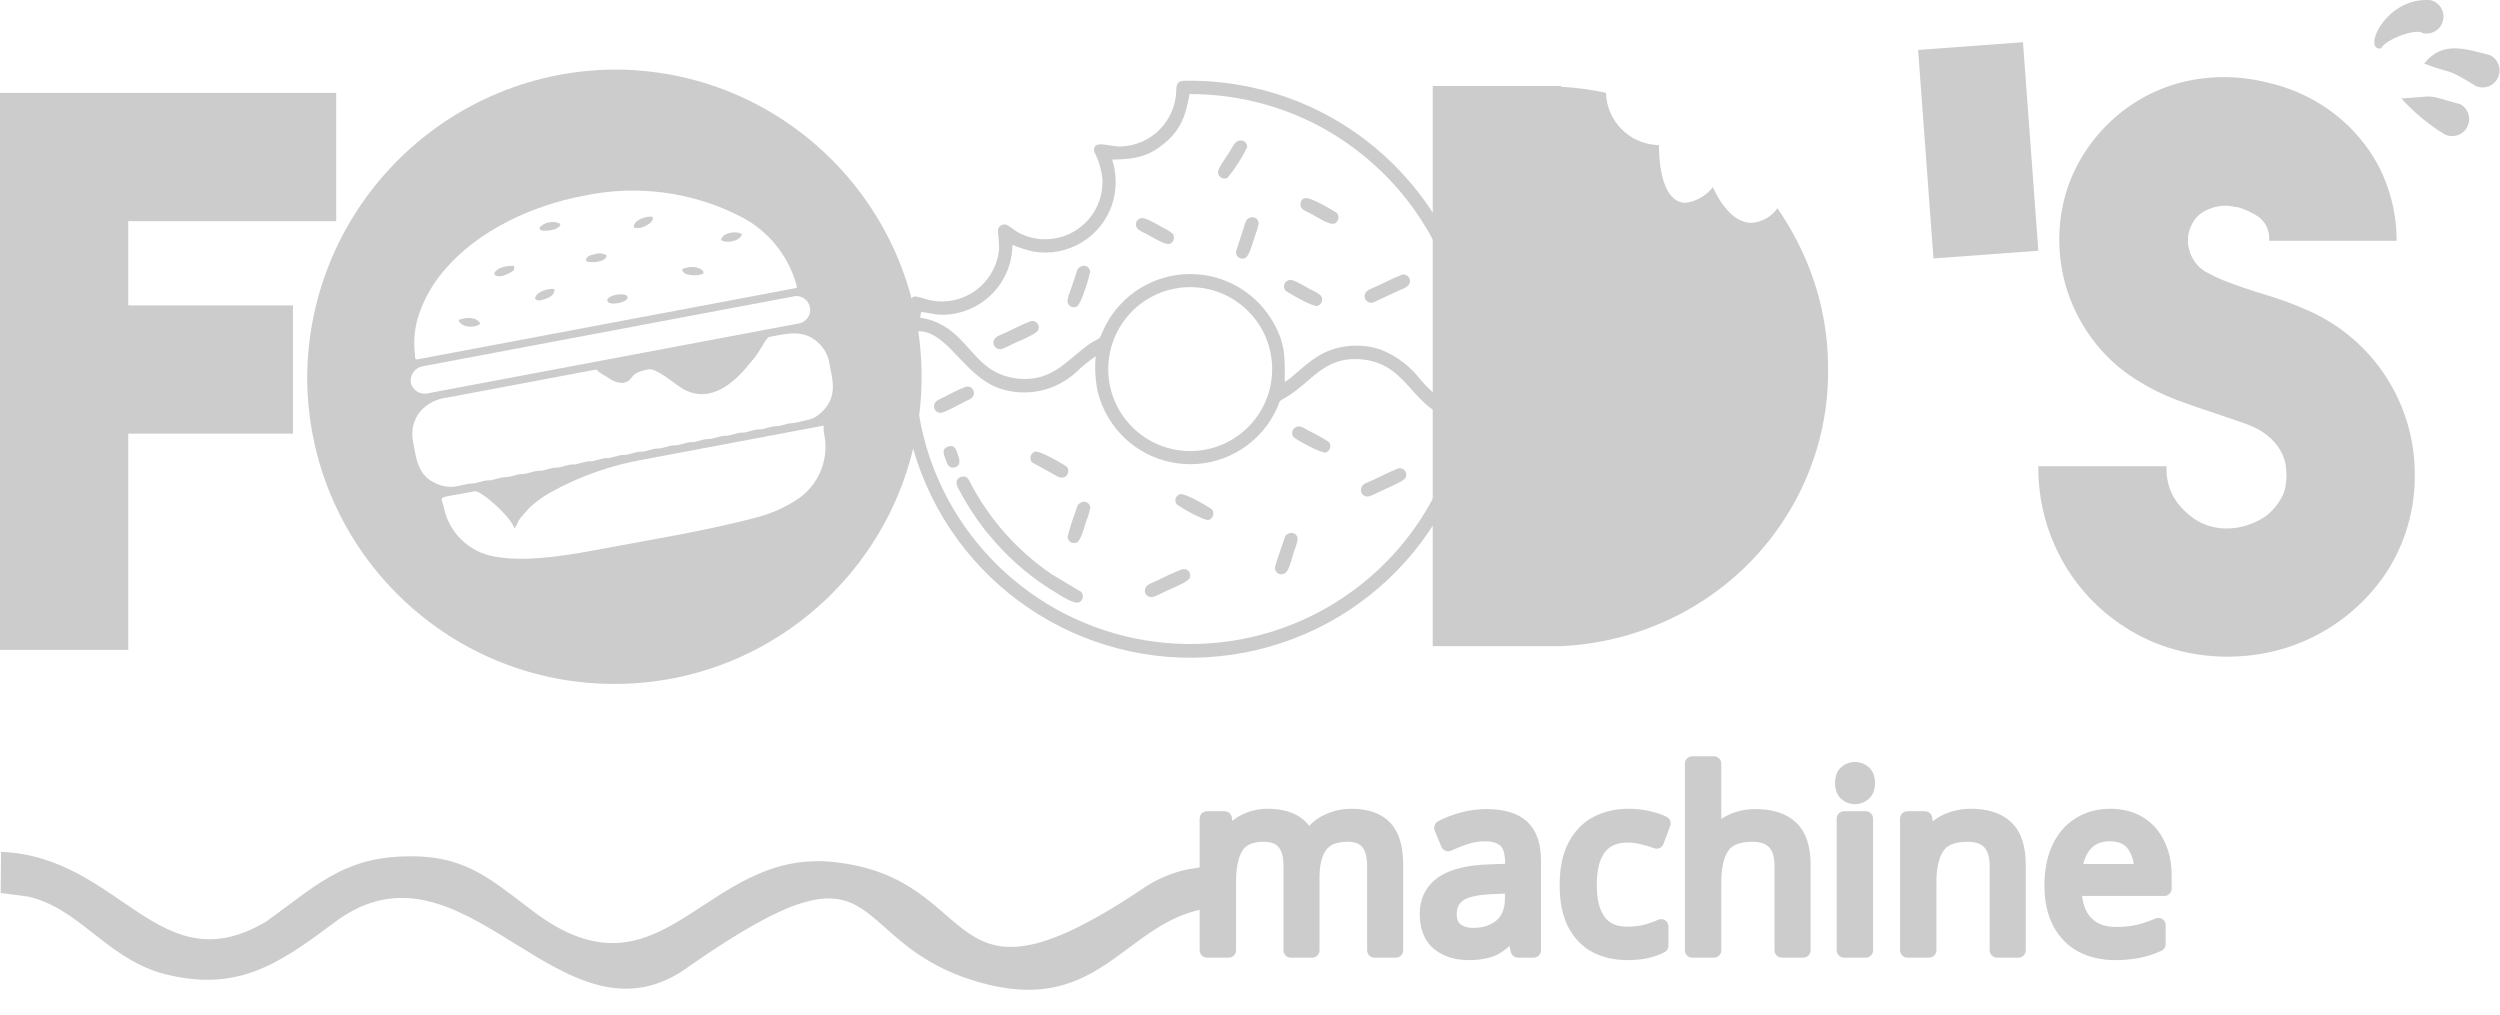
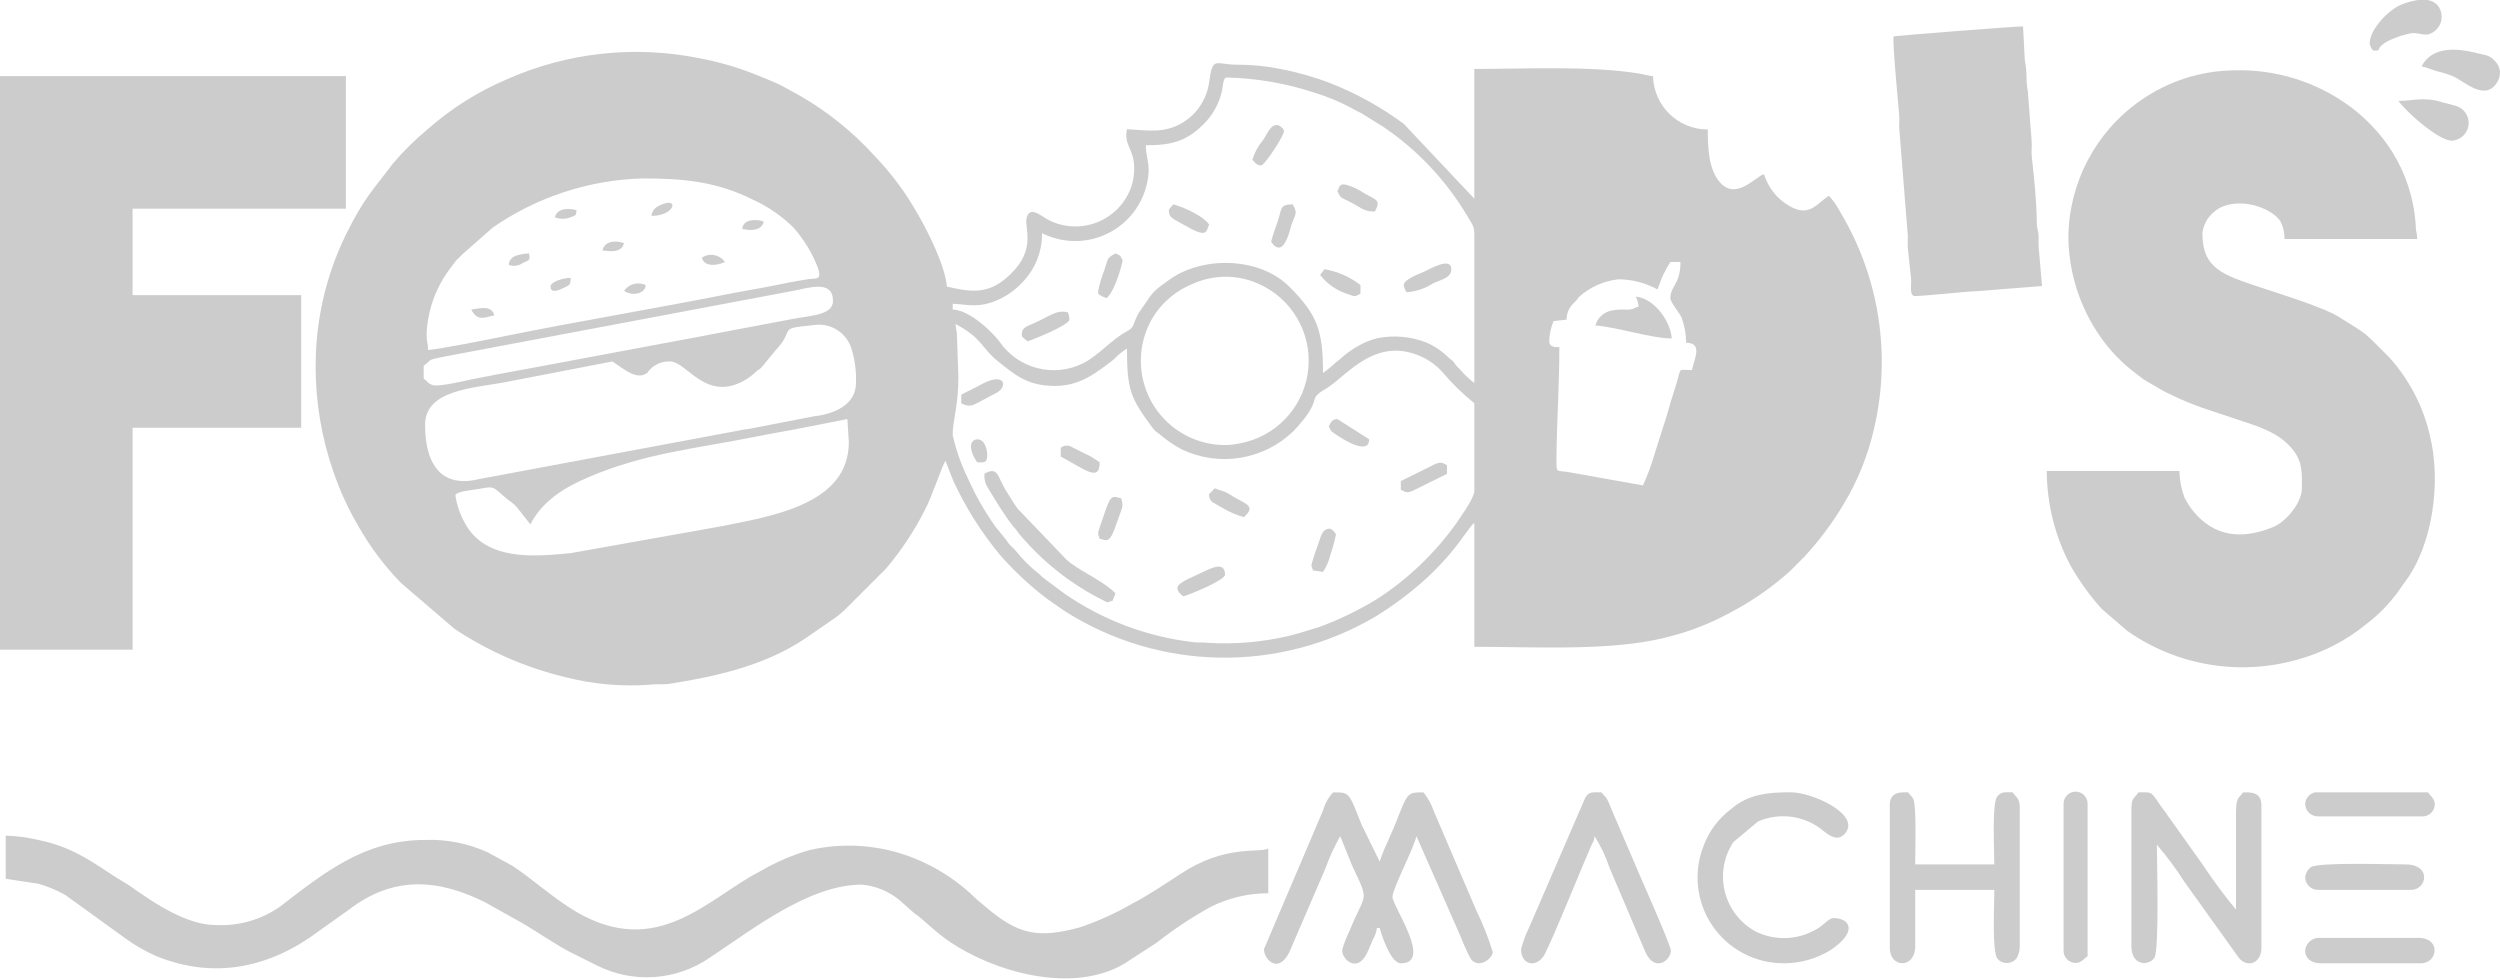
- <svg xmlns="http://www.w3.org/2000/svg" width="254.506" height="103.241" viewBox="0 0 254.506 103.241">
-   <g id="Grupo_4194" data-name="Grupo 4194" transform="translate(-105.951 -113.178)">
-     <path id="Caminho_10707" data-name="Caminho 10707" d="M3226.648,132.036a20.108,20.108,0,0,1-5.369-.734,18.2,18.2,0,0,1-5.06-2.279,18.969,18.969,0,0,1-6.49-6.992,19.4,19.4,0,0,1-2.318-9.387h13.055a5.682,5.682,0,0,0,1.006,3.593,7.29,7.29,0,0,0,1.776,1.738,5.831,5.831,0,0,0,3.013,1,6.834,6.834,0,0,0,3.167-.617,5.145,5.145,0,0,0,1.738-1.16,6.325,6.325,0,0,0,1.006-1.353,3.728,3.728,0,0,0,.424-1.273,8.589,8.589,0,0,0,.079-1.006,8.453,8.453,0,0,0-.079-1,4.124,4.124,0,0,0-.424-1.313,5.263,5.263,0,0,0-1.006-1.353,6.646,6.646,0,0,0-1.738-1.2,16.8,16.8,0,0,0-1.815-.695q-.966-.312-2.047-.695-1.933-.62-4.016-1.392a22.54,22.54,0,0,1-4.174-2.084,16.325,16.325,0,0,1-4.559-4.251,16.922,16.922,0,0,1-2.665-5.485,17.092,17.092,0,0,1-.54-6.065,15.988,15.988,0,0,1,1.738-5.987,17.02,17.02,0,0,1,3.476-4.56,16.506,16.506,0,0,1,10.122-4.4,18.029,18.029,0,0,1,5.949.541,17.214,17.214,0,0,1,5.3,2.2,16.6,16.6,0,0,1,4.108,3.632,15.336,15.336,0,0,1,2.654,4.751,16.322,16.322,0,0,1,.927,5.485H3230.9a2.675,2.675,0,0,0-1.122-2.472,7.737,7.737,0,0,0-1.969-.927,5.337,5.337,0,0,1-.734-.115,3.687,3.687,0,0,0-1.313,0,4.609,4.609,0,0,0-1.507.541,3.024,3.024,0,0,0-1.237,1.351,3.469,3.469,0,0,0-.232,2.589,3.685,3.685,0,0,0,1.546,2.123,16.825,16.825,0,0,0,2.394,1.121q1.314.5,2.781.967,1.314.385,2.667.849c.9.309,1.8.67,2.73,1.082a18.185,18.185,0,0,1,10.828,16.764,17.926,17.926,0,0,1-2.886,9.89,19.179,19.179,0,0,1-12.025,8.151,20.825,20.825,0,0,1-4.17.426Z" transform="translate(-2893.953 47.996)" fill="#ccc" />
-     <path id="Caminho_10708" data-name="Caminho 10708" d="M2267.535,87.068a28.641,28.641,0,0,1,4.584.62A5.479,5.479,0,0,0,2277.314,93l.2,0c0,3.541.952,5.886,2.694,5.886a4.2,4.2,0,0,0,2.792-1.6c1.021,2.252,2.408,3.637,3.937,3.637a3.52,3.52,0,0,0,2.637-1.486,29.994,29.994,0,0,1,3.029,5.566,28.016,28.016,0,0,1,2.125,10.892,27.435,27.435,0,0,1-2.087,10.7,28,28,0,0,1-5.756,8.768,28.455,28.455,0,0,1-8.614,6.065,29.146,29.146,0,0,1-10.74,2.589H2254.48V86.99h13.055Zm2.925,22.387a4.7,4.7,0,0,1,3.488,4.117c-1.2,0-6.455-1.248-7.473-1.248.444-1.907,3.3-1.509,3.538-1.57.525-.132.185-.164.7-.3a1.429,1.429,0,0,0-.249-1Zm3.418-3.494h.217l.848.125c0,1.734-.8,2.227-1.121,3.618.992,1.483,1.619,1.963,1.619,4.242.66.014.928.287,1,.681v.512c-.062.492-.259,1.062-.375,1.552l-1.245.125a18.759,18.759,0,0,1-.828,2.915c-.542,1.848-2.216,7.363-2.785,8.44l-4.369-.738c-.709-.141-1.408-.27-2.107-.386-.669-.111-1.449-.319-2.116-.375,0-1.04,0-2.081,0-3.12-.006-1.1.126-1.812.125-2.994,0-2.158.125-3.9.125-5.989-.66-.015-.928-.287-1-.681v-.512a15.784,15.784,0,0,1,.374-1.552,3.905,3.905,0,0,1,1.245-.125c.1-1.168,1.342-2.321,2.116-2.871,2.239-1.59,4.655-1.354,6.976-.124a9.123,9.123,0,0,1,1.3-2.745Z" transform="translate(-2002.674 34.942)" fill="#ccc" />
-     <path id="Caminho_10709" data-name="Caminho 10709" d="M34.225,110.9H13.056v8.574H29.821V132.53H13.056v22.018H0V97.84H34.225Z" transform="translate(105.951 24.792)" fill="#ccc" />
-     <g id="Grupo_4193" data-name="Grupo 4193" transform="translate(347.66 113.178)">
-       <g id="_1931372768816" transform="translate(0)">
-         <path id="Caminho_10710" data-name="Caminho 10710" d="M3815.364,3.352l.018-.044c-.87-.346-3.672.68-4.19,1.631-1.955.218.549-5.356,5.113-4.914a1.728,1.728,0,1,1-.941,3.326Z" transform="translate(-3810.521 0)" fill="#ccc" />
-       </g>
-       <path id="Caminho_10711" data-name="Caminho 10711" d="M3823.826,27.361c-1.775-.5-5.647,2.246-4.643,3.25" transform="translate(-3818.513 -25.674)" fill="none" />
-       <g id="_1931372771312" transform="translate(5.079 4.923)">
-         <path id="Caminho_10712" data-name="Caminho 10712" d="M3900.958,86.421c-3.353-2.061-2.361-1.16-5.3-2.307,1.845-2.3,4.048-1.541,6.681-.862a1.729,1.729,0,0,1-1.383,3.168Z" transform="translate(-3895.661 -82.567)" fill="#ccc" />
-       </g>
-       <path id="Caminho_10713" data-name="Caminho 10713" d="M3901.65,102.968c-2.231-.974-3.588-1.552-5.989-.723" transform="translate(-3890.582 -95.776)" fill="none" />
-       <g id="_1931372774352" transform="translate(2.754 9.825)">
-         <path id="Caminho_10714" data-name="Caminho 10714" d="M3861.14,168.65a19.778,19.778,0,0,1-4.411-3.659c4.1-.239,2.1-.447,6,.588a1.729,1.729,0,0,1-1.588,3.071Z" transform="translate(-3856.729 -164.796)" fill="#ccc" />
-       </g>
-       <path id="Caminho_10715" data-name="Caminho 10715" d="M3861.924,170.193a33.57,33.57,0,0,0-5.2-2.123" transform="translate(-3853.966 -158.05)" fill="none" />
-     </g>
-     <g id="Grupo_4087" data-name="Grupo 4087" transform="translate(228.614 192.432)">
-       <text id="machine" transform="translate(-1.91 17.487)" fill="#ccc" stroke="#ccc" stroke-linecap="round" stroke-linejoin="round" stroke-width="1.5" font-size="25" font-family="ROCKETWILDNESS">
-         <tspan x="0" y="0">machine</tspan>
-       </text>
-     </g>
-     <g id="_1931378527424" transform="translate(197.782 121.403)">
-       <path id="Caminho_10716" data-name="Caminho 10716" d="M1421.046,104.319c2.984-.1,4.669,4.518,8.27,5.8a7.829,7.829,0,0,0,7.906-1.675,15.338,15.338,0,0,1,1.945-1.581,11.969,11.969,0,0,0,.207,3.63,9.7,9.7,0,0,0,17.174,3.483,10.713,10.713,0,0,0,.8-1.268c.863-1.639.112-1,1.331-1.75,2.455-1.494,3.711-3.977,7.219-3.8,5.362.272,5.281,5.5,10.381,6.227a24.474,24.474,0,0,1-1.644,5.561,28.012,28.012,0,0,1-52.621-2.563,28.551,28.551,0,0,1-.968-12.069Zm27.212-4.474a8.344,8.344,0,1,1-7.8,8.877,8.346,8.346,0,0,1,7.8-8.877Zm-7.418-13c2.629-.02,3.871-.438,5.394-1.721,1.688-1.419,2.116-2.91,2.48-4.949a28.072,28.072,0,0,1,12.638,2.966A28.213,28.213,0,0,1,1475.281,99.1a28.267,28.267,0,0,1,1.247,12.917,5.084,5.084,0,0,1-2.546-1.057,12.843,12.843,0,0,1-1.764-1.728,9.543,9.543,0,0,0-4.015-3.036,7.789,7.789,0,0,0-5.833.337c-1.795.9-3.221,2.621-3.96,2.934,0-2.54.125-4-1.414-6.46a9.72,9.72,0,0,0-17.158,1.423c-.416,1.029-.247.371-1.623,1.411-2,1.507-3.513,3.506-6.611,3.328a6.332,6.332,0,0,1-3.172-1.016c-2.351-1.6-3.363-4.665-7.144-5.21l.1-.574c.455-.006,1.26.249,1.916.268a7.165,7.165,0,0,0,7.382-7.106,13.127,13.127,0,0,0,2.1.667,7.167,7.167,0,0,0,8.068-4.846,7.4,7.4,0,0,0-.015-4.506Zm-1.829-.794a7.444,7.444,0,0,1,.836,2.8,5.829,5.829,0,0,1-8.432,5.486c-.491-.249-.763-.528-1.156-.759a.655.655,0,0,0-1.043.622,14.411,14.411,0,0,1,.113,1.685,5.839,5.839,0,0,1-7.492,5.154c-1.447-.44-1.462-.535-1.859,1.525a29.568,29.568,0,0,0,1.372,16.035,29.367,29.367,0,1,0,32.337-39.371,29.988,29.988,0,0,0-5.432-.409c-.719.009-.873.245-.891,1.01a5.835,5.835,0,0,1-5.643,5.682c-1.2.03-2.915-.779-2.71.536Z" transform="translate(-1419.45 -78.823)" fill="#ccc" />
-       <path id="Caminho_10717" data-name="Caminho 10717" d="M1505.605,701.389c-.47.184-.519.63-.271,1.1a28.63,28.63,0,0,0,2.767,4.328l1.1,1.289a26.035,26.035,0,0,0,6.172,5.094c.421.256,1.758,1.164,2.3.948a.693.693,0,0,0,.222-1.053l-3.049-1.826a25.632,25.632,0,0,1-8.248-9.278c-.166-.342-.388-.844-1-.6Z" transform="translate(-1499.64 -661.052)" fill="#ccc" />
-       <path id="Caminho_10718" data-name="Caminho 10718" d="M1805.187,847.228c-.8.285-1.763.78-2.553,1.16-.388.189-.988.35-1.125.743-.2.591.276,1.036.886.861.251-.075.977-.453,1.265-.59.635-.3,2.244-.913,2.38-1.344A.643.643,0,0,0,1805.187,847.228Z" transform="translate(-1776.747 -797.472)" fill="#ccc" />
-       <path id="Caminho_10719" data-name="Caminho 10719" d="M2145.155,688.84c-.851.332-1.638.759-2.486,1.15-.408.188-1.009.327-1.135.756a.669.669,0,0,0,.9.839c.315-.106.9-.4,1.216-.558.588-.285,2.26-.944,2.4-1.325a.653.653,0,0,0-.895-.862Z" transform="translate(-2094.785 -649.316)" fill="#ccc" />
-       <path id="Caminho_10720" data-name="Caminho 10720" d="M1566.923,456.953c-.843.333-1.646.762-2.489,1.15-.393.182-1.014.357-1.137.753a.67.67,0,0,0,.9.844c.339-.118.869-.4,1.213-.564.447-.2,2.261-.944,2.4-1.325a.654.654,0,0,0-.891-.859Z" transform="translate(-1553.955 -432.432)" fill="#ccc" />
-       <path id="Caminho_10721" data-name="Caminho 10721" d="M2151.041,383.871c-.851.317-1.7.793-2.544,1.166-.416.184-1,.36-1.119.754a.668.668,0,0,0,.881.846l2.519-1.177c.33-.149,1.006-.354,1.134-.739a.656.656,0,0,0-.871-.852Z" transform="translate(-2100.251 -364.088)" fill="#ccc" />
-       <path id="Caminho_10722" data-name="Caminho 10722" d="M1473.045,559.879a21.937,21.937,0,0,0-2.273,1.088c-.373.181-.842.315-.942.719a.661.661,0,0,0,.847.821c.3-.065,1.87-.908,2.257-1.1.364-.176.833-.318.917-.738A.659.659,0,0,0,1473.045,559.879Z" transform="translate(-1466.548 -528.739)" fill="#ccc" />
-       <path id="Caminho_10723" data-name="Caminho 10723" d="M2007.627,790.26c-.411.182-.37.369-.586.989-.13.373-.8,2.245-.8,2.485a.651.651,0,0,0,.921.617c.531-.182.781-1.58,1-2.211a6.87,6.87,0,0,0,.387-1.3.626.626,0,0,0-.921-.576Z" transform="translate(-1968.277 -744.169)" fill="#ccc" />
-       <path id="Caminho_10724" data-name="Caminho 10724" d="M1681.036,370.029c-.4.179-.376.41-.578.992-.144.419-.276.824-.417,1.234a6.8,6.8,0,0,0-.38,1.251.662.662,0,0,0,.919.617c.515-.178,1.39-3.385,1.389-3.515a.632.632,0,0,0-.933-.58Z" transform="translate(-1662.826 -351.121)" fill="#ccc" />
-       <path id="Caminho_10725" data-name="Caminho 10725" d="M1681.3,741.308c-.461.194-.454.493-.629,1.015a20.043,20.043,0,0,0-.788,2.512.663.663,0,0,0,.9.575c.459-.158.78-1.539,1.023-2.25a5.852,5.852,0,0,0,.38-1.287.614.614,0,0,0-.891-.565Z" transform="translate(-1663.035 -698.391)" fill="#ccc" />
-       <path id="Caminho_10726" data-name="Caminho 10726" d="M1918.521,172.759c-.351.168-.424.427-.754.951-.236.372-.442.672-.665,1.027a3.922,3.922,0,0,0-.592,1.091.664.664,0,0,0,.969.664,15.818,15.818,0,0,0,1.994-3.1A.642.642,0,0,0,1918.521,172.759Z" transform="translate(-1884.348 -166.612)" fill="#ccc" />
-       <path id="Caminho_10727" data-name="Caminho 10727" d="M1946.38,293.447c-.473.14-.49.461-.666.987l-.81,2.5a.653.653,0,0,0,.865.672c.48-.122.8-1.494,1.052-2.234a7.458,7.458,0,0,0,.387-1.269A.637.637,0,0,0,1946.38,293.447Z" transform="translate(-1910.909 -279.534)" fill="#ccc" />
-       <path id="Caminho_10728" data-name="Caminho 10728" d="M2020.891,392.168a.665.665,0,0,0-.42,1.052c.064.1,2.785,1.742,3.312,1.582a.694.694,0,0,0,.334-1.029,3.714,3.714,0,0,0-1.014-.608C2022.668,392.934,2021.343,392.066,2020.891,392.168Z" transform="translate(-1981.462 -371.888)" fill="#ccc" />
-       <path id="Caminho_10729" data-name="Caminho 10729" d="M1787.852,294.811a.651.651,0,0,0-.355.992c.181.287.729.481,1.049.651.43.23,1.811,1.11,2.26.969a.688.688,0,0,0,.35-1.007,3.846,3.846,0,0,0-1.042-.655c-.4-.223-1.828-1.125-2.261-.951Z" transform="translate(-1763.576 -280.816)" fill="#ccc" />
-       <path id="Caminho_10730" data-name="Caminho 10730" d="M2033.734,622.75a.669.669,0,0,0-.348,1.018c.145.218,2.82,1.709,3.3,1.6a.68.68,0,0,0,.308-1.083,20,20,0,0,0-2.093-1.163c-.348-.184-.74-.523-1.164-.375Z" transform="translate(-1993.555 -587.525)" fill="#ccc" />
-       <path id="Caminho_10731" data-name="Caminho 10731" d="M2046.778,263.291a.529.529,0,0,0-.395.438c-.164.72.5.845,1.168,1.211.45.246,1.778,1.124,2.283.932a.7.7,0,0,0,.223-1.088c-.006-.006-2.742-1.718-3.279-1.492Z" transform="translate(-2005.799 -251.338)" fill="#ccc" />
-       <path id="Caminho_10732" data-name="Caminho 10732" d="M1849.791,729.193a.646.646,0,0,0-.271,1.058c.08.087,2.765,1.729,3.276,1.539a.686.686,0,0,0,.285-1.046c-.106-.128-2.827-1.765-3.29-1.551Z" transform="translate(-1821.524 -687.099)" fill="#ccc" />
-       <path id="Caminho_10733" data-name="Caminho 10733" d="M1621.83,662.32a.689.689,0,0,0-.24,1.073l2.1,1.16c.323.171.787.526,1.2.348a.7.7,0,0,0,.234-1.067c-.039-.043-2.772-1.753-3.3-1.514Z" transform="translate(-1608.357 -624.548)" fill="#ccc" />
-       <path id="Caminho_10734" data-name="Caminho 10734" d="M1485.253,653.607c-.636.22-.512.647-.271,1.291.167.454.349,1.041,1.042.792.523-.186.4-.792.219-1.285-.178-.472-.323-1.027-.99-.8Z" transform="translate(-1480.559 -616.371)" fill="#ccc" />
-     </g>
-     <path id="Caminho_10736" data-name="Caminho 10736" d="M3.863,1296.653c5.18,1.217,7.735,5.954,13.333,7.738,7.718,2.168,12-.721,17.848-5.108,13.377-10.031,23.2,14.146,36.236,4.378,20.152-13.98,15.284-2.81,28.563,1.462,14.09,4.536,15.659-7.507,26.12-7.411l-.017-4.271a31.655,31.655,0,0,0-4.034.441,12.726,12.726,0,0,0-4.042,1.607c-21.681,14.7-16.161-.745-32.105-2.36-13.142-1.332-17.3,14.989-30.507,5.016-4.611-3.483-7.065-5.81-13.3-5.575-6.181.234-8.921,3.087-13.882,6.639C17.147,1305.674,13.32,1292.6,1.1,1292.1l-.039,4.192,2.8.361Z" transform="translate(104.958 -1092.204)" fill="#ccc" />
-     <path id="Caminho_10737" data-name="Caminho 10737" d="M515.159,61.16A31.274,31.274,0,1,1,483.4,92.43,31.517,31.517,0,0,1,515.159,61.16ZM493.941,93.02a1.447,1.447,0,0,0,1.724,1.1l37.717-7.1a1.407,1.407,0,1,0-.6-2.739l-37.545,7.07A1.5,1.5,0,0,0,493.941,93.02Zm18.557,17.1c5.349-1.007,11.89-2.049,17-3.467a13.522,13.522,0,0,0,3.979-1.859,6.45,6.45,0,0,0,2.633-6.08c-.026-.226-.094-.455-.119-.682-.03-.275.017-.325-.033-.623l-18.255,3.438a30.4,30.4,0,0,0-9.624,3.406,11.369,11.369,0,0,0-1.475,1.018c-.23.2-.426.34-.627.547s-.378.426-.578.656a3.255,3.255,0,0,0-.489.641,4.157,4.157,0,0,1-.417.766c-.329-1.194-3.433-3.9-4.013-3.792-4.19.789-3.424.363-3.165,1.667a6.338,6.338,0,0,0,5.088,4.965c2.8.55,6.489.076,10.091-.6ZM494.134,98.779c.326,1.731.421,3.537,2.165,4.41a3.576,3.576,0,0,0,2.2.419l1.223-.262c.364-.069.491-.028.71-.062l1.013-.262c.364-.069.49-.028.71-.062l1.013-.262c.364-.069.491-.028.71-.062l1.012-.262c.364-.069.49-.028.71-.062l1.013-.262c.364-.069.491-.028.71-.062l1.013-.262c.364-.069.49-.028.71-.062l1.012-.262c.364-.069.491-.028.71-.062l1.012-.262c.364-.069.49-.028.71-.062l1.012-.262c.364-.069.49-.028.71-.062l1.013-.262c.364-.069.491-.028.71-.062l1.012-.262c.364-.069.49-.028.71-.062l1.012-.262c.364-.069.49-.028.71-.062l1.013-.262c.363-.069.49-.028.71-.062l1.013-.262c.364-.069.491-.028.711-.062l1.012-.262c.364-.069.49-.028.71-.062l1.012-.262c.364-.069.491-.028.711-.062l1.012-.262c.364-.069.49-.028.71-.062L529,97.835c.364-.069.491-.028.71-.062l1.013-.262c.364-.069.49-.028.71-.062l1.012-.262a6.962,6.962,0,0,0,.918-.118c.963-.306,1.55-.16,2.516-1.137,1.59-1.608.974-3.27.593-5.3a3.855,3.855,0,0,0-1.734-2.185c-1.381-.728-2.7-.369-4.307-.065-.314.059-.961,1.52-1.581,2.222-.227.257-.388.45-.6.714-1.715,2.106-4.191,3.939-6.864,2.181-.836-.551-2.466-1.967-3.261-1.818-2.192.413-1.327,1.141-2.594,1.38a2.523,2.523,0,0,1-1.506-.542c-.261-.181-.408-.22-.643-.377-.566-.377-.417-.471-.689-.42l-14.984,2.821a4.275,4.275,0,0,0-2.782,1.4,3.637,3.637,0,0,0-.789,2.838ZM513.953,84.7c-.115-.609,1.966-.925,2.066-.389C516.126,84.881,514.06,85.27,513.953,84.7Zm-15.146,1.961c.659-.29,1.872-.387,2.213.386C500.342,87.548,499.042,87.387,498.807,86.664Zm22.744-5.175c1.558-.686,2.71.382,1.97.521a2.6,2.6,0,0,1-1.363.018A.726.726,0,0,1,521.551,81.489Zm-14.386,3.155a.511.511,0,0,1-.566-.161c.047-.626,1.095-1.029,1.953-.992.118.712-.785,1.04-1.388,1.154Zm18.372-6.135c.051-.678,1.514-1.016,2.121-.578C527.415,78.715,525.921,78.868,525.538,78.51ZM512.7,79.946a1.407,1.407,0,0,1,1.184.134c-.051.684-1.555.82-2.12.578C511.8,80.194,512.15,80.05,512.7,79.946ZM503.31,82.16c-1.542.29-.877-1.1,1.146-1.018.071.432-.036.489-.338.67a3.786,3.786,0,0,1-.808.349Zm13.34-4.92c-.078-.759,1.321-1.243,1.937-1.078.049.474-.3.681-.692.878A1.549,1.549,0,0,1,516.65,77.24Zm-9.624.029a1.82,1.82,0,0,1,2.153-.406c-.056.738-1.718.726-1.826.7C506.992,77.464,507.176,77.459,507.026,77.269Zm-12.37,13.386,38.406-7.232c.329-.062.159-.219.064-.63a11.2,11.2,0,0,0-5.42-6.578,24.065,24.065,0,0,0-16.295-2.178c-5.084.958-10.567,3.495-13.95,7.43a13.738,13.738,0,0,0-2.647,4.5,9.185,9.185,0,0,0-.443,4.205c.027.266-.054.553.286.489Z" transform="translate(-346.176 59.1)" fill="#ccc" />
-     <path id="Caminho_11528" data-name="Caminho 11528" d="M2927.051,92.546l10.674-.786,1.563,21.226-10.676.785Z" transform="translate(-2625.83 25.716)" fill="#ccc" />
+ <svg xmlns="http://www.w3.org/2000/svg" width="250.254" height="97.939" viewBox="0 0 250.254 97.939">
+   <g id="Grupo_5062" data-name="Grupo 5062" transform="translate(18112.742 3308.816)">
+     <path id="Caminho_13940" data-name="Caminho 13940" d="M548.193,164.558c0-.42,1.825-.552,2.37-.659,1.726-.339,1.339-.147,2.941,1.119a4.137,4.137,0,0,1,.855.732l1.335,1.694c1.256-2.373,3.388-3.675,5.817-4.715,5.674-2.431,10.81-2.858,16.966-4.1,1.471-.3,3.032-.549,4.494-.843l4.461-.877.144,2.308c0,6.241-7.723,7.41-12.78,8.427l-15.059,2.686c-3.449.321-8.544.9-10.634-3.081a8.349,8.349,0,0,1-.912-2.695Zm.866-1.443c-3.133,0-3.9-2.947-3.9-5.626,0-3.6,5.027-3.671,8.235-4.316l10.52-2.031c1.319.884,2.428,1.874,3.467,1.159a2.62,2.62,0,0,1,2.3-1.159c1.67,0,3.534,4.064,7.407,1.925a6.527,6.527,0,0,0,1.306-1c.248-.183.257-.122.485-.381l1.368-1.662c2.074-2.2.033-2.151,3.709-2.506a3.408,3.408,0,0,1,3.848,2.236,10.026,10.026,0,0,1,.486,3.553c0,2.227-2.293,3.114-4.18,3.322l-6.528,1.263a10.172,10.172,0,0,0-1.235.208l-25.892,4.837a5.558,5.558,0,0,1-1.406.181Zm76.461-3.607a8.437,8.437,0,0,1-7.793-12.265,8.3,8.3,0,0,1,4.23-3.849,8.021,8.021,0,0,1,6.69,0,8.413,8.413,0,0,1-1.278,15.8A9.973,9.973,0,0,1,625.52,159.509ZM598.254,147.39c2.737,1.448,2.6,2.447,4.3,3.777,1.6,1.254,2.839,2.426,5.653,2.426,2.578,0,4.213-1.389,5.713-2.511.322-.241.392-.389.672-.626.217-.185.617-.473.828-.615,0,4.122.338,4.94,2.51,7.877a2.331,2.331,0,0,0,.664.635,12.771,12.771,0,0,0,2.305,1.59,9.932,9.932,0,0,0,11.176-1.815c.021-.021.051-.051.071-.073,3.138-3.367,1.1-2.973,3.179-4.179,2.058-1.193,4.994-5.52,9.865-3.075a6.426,6.426,0,0,1,1.79,1.385,23,23,0,0,0,3.21,3.138v8.8c0,.677-1.415,2.645-1.816,3.233a29.339,29.339,0,0,1-7.8,7.489,32.9,32.9,0,0,1-5.917,2.883c-.349.127-.629.172-1,.3-.706.235-1.149.364-1.9.552a27.852,27.852,0,0,1-8.284.724c-.465-.072-.913.007-1.38-.062a28.441,28.441,0,0,1-12.986-4.9l-1.735-1.295a5.543,5.543,0,0,1-.782-.661,13.347,13.347,0,0,1-2.247-2.226c-.231-.3-.47-.445-.71-.732-.206-.245-.126-.2-.3-.422l-1.038-1.27a27.687,27.687,0,0,1-2.738-4.763,19.806,19.806,0,0,1-1.588-4.471c0-1.477.577-2.926.577-5.771l-.156-4.461a4.675,4.675,0,0,1-.133-.877Zm-53.234,5.482v-1.3c.88-.59.1-.529,1.984-.9l35.081-6.613c1.609-.324,3.906-1.07,3.906,1.021,0,1.467-2.3,1.454-4.339,1.865l-7.887,1.49c-.788.157-1.9.377-2.668.506l-15.92,2.978c-1.784.325-3.437.628-5.216.987-.707.143-3.391.79-3.993.612-.567-.168-.516-.358-.947-.647Zm.433-2.885c0-.732-.144-.786-.144-1.587a11.7,11.7,0,0,1,2.492-6.741c.188-.247.292-.424.5-.654s.382-.343.578-.577l3.069-2.7a27.7,27.7,0,0,1,15-4.907c4.205,0,7.458.334,11.11,2.163a14.058,14.058,0,0,1,4,2.779,13.679,13.679,0,0,1,1.818,2.655c1.412,2.814.557,2.347-.353,2.486-1.257.192-2.61.468-3.77.7-1.336.27-2.653.473-3.9.72-7.481,1.488-15.24,2.773-22.7,4.28-.971.2-6.842,1.383-7.706,1.383Zm124.357-5.193c0,.418.878,1.443,1.112,1.917a7.6,7.6,0,0,1,.474,2.555c1.63.036.88,1.441.577,2.741-1.606,0-.92-.472-1.821,2.218-.371,1.108-.6,2.1-.974,3.21-.358,1.067-.63,2.032-.974,3.065a21.742,21.742,0,0,1-1.136,3.048l-7.224-1.288c-1.483-.3-1.447.232-1.432-1.453.034-3.764.289-7.249.289-11.109-.169,0-1.01.12-1.01-.577a5.369,5.369,0,0,1,.433-2.02l1.3-.144a2.214,2.214,0,0,1,.684-1.624c.12-.131.172-.155.286-.29.132-.157.174-.256.243-.334a7.083,7.083,0,0,1,3.98-1.791,8.233,8.233,0,0,1,3.9,1.01c.224-.467.332-.959.576-1.444a10.791,10.791,0,0,1,.722-1.3h1.01c0,2.244-1.01,2.41-1.01,3.607ZM617.3,129.5c2.555,0,4.054-.374,5.807-2.127a6.72,6.72,0,0,0,1.831-3.363c.073-.358.108-1.291.441-1.291a30.254,30.254,0,0,1,8.854,1.532,20.175,20.175,0,0,1,3.667,1.526c.4.251.712.353,1.125.606l2.135,1.327a28.167,28.167,0,0,1,8.369,8.943c.735,1.2.663.988.662,2.8q0,6.925,0,13.85a10.757,10.757,0,0,1-1.479-1.406c-.81-.8-.3-.544-1.059-1.105a7.553,7.553,0,0,0-2.221-1.529,8.78,8.78,0,0,0-4.928-.454,7.738,7.738,0,0,0-1.088.355,9.753,9.753,0,0,0-2.7,1.773c-.639.48-1.024.923-1.673,1.357,0-4.288-.578-5.828-3.353-8.621-3.006-3.026-8.857-3.144-12.2-.588-.31.237-.609.43-.916.671a4.994,4.994,0,0,0-1.023,1.141l-.942,1.366c-.665,1.176-.381,1.432-1.178,1.852-1.547.814-2.832,2.418-4.426,3.22a6.582,6.582,0,0,1-8.331-2.156c-.79-1.063-3.046-3.195-4.7-3.232v-.577c1.435.032,2.689.558,4.908-.574a7.261,7.261,0,0,0,1.981-1.482,6.96,6.96,0,0,0,2.055-5.014,7.366,7.366,0,0,0,10.675-6.2c0-1.1-.289-1.639-.289-2.6Zm-83.1,22.072a32.025,32.025,0,0,0,1.786,10.622,29.249,29.249,0,0,0,2.5,5.439,27.75,27.75,0,0,0,4.267,5.688l5.36,4.594a34.677,34.677,0,0,0,11.05,4.82,26.367,26.367,0,0,0,8.688.752c.546-.085,1.121.021,1.668-.063,4.659-.713,9.658-1.838,13.651-4.526l3.076-2.118a9.812,9.812,0,0,0,.868-.719l4.184-4.184a30.027,30.027,0,0,0,3.958-6c.586-1.084,1.666-4.317,1.993-4.787l.814,2.071A34.285,34.285,0,0,0,602.7,170.5a32.227,32.227,0,0,0,4.7,4.388l1.7,1.186a29.784,29.784,0,0,0,31.252.574c7.184-4.479,8.945-8.694,9.839-9.349v12.407c5.525,0,12.673.392,17.949-.662,1.1-.219,1.863-.426,2.88-.727a27.069,27.069,0,0,0,5.042-2.172,28.831,28.831,0,0,0,5.762-4.048l1.369-1.372a31.462,31.462,0,0,0,3.9-5.185,25.6,25.6,0,0,0,3.116-7.7,29.166,29.166,0,0,0-3.349-21.585,7.22,7.22,0,0,0-1.183-1.7c-1.328.89-1.941,2.142-3.925,1.04a5.557,5.557,0,0,1-2.566-3.2c-.846.226-2.78,2.685-4.416.809-1.145-1.313-1.21-3.507-1.21-5.282a5.47,5.47,0,0,1-5.482-5.338c-.481-.04-1.005-.2-1.458-.273-4.907-.785-11.375-.448-16.431-.448v12.984l-7.069-7.5a32.3,32.3,0,0,0-7.337-4.06,29.2,29.2,0,0,0-5.058-1.434,21.818,21.818,0,0,0-4.343-.418c-2.1,0-2.4-.944-2.752,1.857a5.62,5.62,0,0,1-2.581,3.911c-1.887,1.155-3.54.8-5.625.689-.364,1.609.719,1.917.719,3.927a5.721,5.721,0,0,1-.3,1.86,5.925,5.925,0,0,1-8.306,3.287c-.688-.364-1.851-1.465-2.166-.188-.248,1,1.018,3.061-1.591,5.611-2.122,2.073-3.867,1.846-6.386,1.26-.17-2.048-1.852-5.432-2.888-7.211a28.7,28.7,0,0,0-4.361-5.881,30.833,30.833,0,0,0-7.608-6.1c-.745-.374-1.388-.8-2.165-1.153-.8-.36-1.632-.674-2.453-1.01a30.073,30.073,0,0,0-5.279-1.5,31.9,31.9,0,0,0-19.345,2.126,29.224,29.224,0,0,0-7.87,4.97,28.2,28.2,0,0,0-3.487,3.437c-2.056,2.753-2.894,3.437-4.754,7.22a29.862,29.862,0,0,0-2.979,13.035Z" transform="translate(-18615.35 -3423.776)" fill="#ccc" fill-rule="evenodd" />
+     <path id="Caminho_13941" data-name="Caminho 13941" d="M3551.263,150.885a17.772,17.772,0,0,0,3.2,9.931,16.042,16.042,0,0,0,3.544,3.669c.3.228.511.4.818.624l1.913,1.117a32.058,32.058,0,0,0,5.118,2.1l2.271.758c2.1.7,4.288,1.3,5.674,3.126.935,1.231.837,2.333.837,3.78,0,1.465-1.6,3.335-2.8,3.84-2.737,1.159-5.506,1.2-7.7-1.131a7.289,7.289,0,0,1-1.25-1.78,8.144,8.144,0,0,1-.513-2.66H3549.1a20.369,20.369,0,0,0,2.424,9.551,24.783,24.783,0,0,0,3.093,4.265l2.559,2.2a20.087,20.087,0,0,0,17.008,2.864,18.621,18.621,0,0,0,6.943-3.588,15.652,15.652,0,0,0,3.26-3.376c.223-.309.308-.477.531-.767,2.824-3.674,3.693-10.079,2.528-14.727a17.531,17.531,0,0,0-4.045-7.784c-2.667-2.634-1.859-2.082-5.128-4.105-1.519-.94-6.134-2.365-7.658-2.873-3.815-1.27-5.933-1.865-5.933-5.464a3.192,3.192,0,0,1,1.175-2.143,2.793,2.793,0,0,1,1-.584c2.151-.769,4.892.344,5.64,1.545a3.691,3.691,0,0,1,.406,1.758h13.272a3.343,3.343,0,0,0-.113-.9,16.111,16.111,0,0,0-.353-2.821,15.7,15.7,0,0,0-2.994-6.383,17.72,17.72,0,0,0-3.216-3.131,18.618,18.618,0,0,0-11.646-3.646,16.611,16.611,0,0,0-9.379,3.028,16.868,16.868,0,0,0-7.211,13.707Z" transform="translate(-21456.959 -3435.924)" fill="#ccc" fill-rule="evenodd" />
+     <path id="Caminho_13942" data-name="Caminho 13942" d="M0,218.408H13.272V196.191H30.151V182.918H13.272v-8.656H34.624V160.99H0Z" transform="translate(-18112.742 -3462.189)" fill="#ccc" fill-rule="evenodd" />
+     <path id="Caminho_13943" data-name="Caminho 13943" d="M9.76,1450.817l3.261.49a13.4,13.4,0,0,1,2.656,1.095l6.029,4.358a16.6,16.6,0,0,0,3.115,1.79c5.894,2.4,11.478,1.125,16.364-2.564l1.939-1.379c.368-.281.639-.436,1.011-.721,4.388-3.36,8.836-3.11,13.617-.713l3.7,2.068c1.4.81,3.382,2.186,4.856,2.935l2.6,1.3a11.111,11.111,0,0,0,11.34-.779c4.36-2.886,9.957-7.3,15.205-7.3a6.854,6.854,0,0,1,3.778,1.56l1.454,1.288c.263.221.239.142.5.363l1.936,1.67c.381.284.659.524,1.071.8,4.432,3.021,12.273,5.324,17.514,2.246l3.236-2.1a41.476,41.476,0,0,1,5.373-3.571,12.872,12.872,0,0,1,5.82-1.394v-4.472c-.984.473-4.333-.429-8.829,2.568-1.19.793-3.507,2.308-4.731,2.915a29.33,29.33,0,0,1-5.364,2.426c-4.109,1.086-6.057.732-9.313-2.031l-.942-.79a18.808,18.808,0,0,0-6.37-4.162,17.636,17.636,0,0,0-10.33-.785c-.47.12-.9.281-1.314.417a21.768,21.768,0,0,0-3.732,1.75c-5.125,2.65-10.166,8.788-18.319,4.037-2.258-1.315-4.74-3.562-6.463-4.645L58,1448.163a13.9,13.9,0,0,0-6.262-1.24c-6.086,0-10.1,3.274-14.53,6.677a10.244,10.244,0,0,1-6.533,1.835c-2.272,0-4.948-1.516-6.608-2.625-.415-.277-.694-.464-1.126-.75-.455-.3-.648-.494-1.114-.762-2.584-1.488-4.73-3.531-8.762-4.367a16.829,16.829,0,0,0-3.31-.441v4.328Z" transform="translate(-18121.924 -4671.66)" fill="#ccc" fill-rule="evenodd" />
+     <path id="Caminho_13944" data-name="Caminho 13944" d="M3355.755,99.158l-.276-3.209a10.6,10.6,0,0,1-.063-1.68c-.029-.775-.177-.7-.185-1.557-.019-2-.281-4.6-.5-6.472-.062-.541.037-1.177-.025-1.718l-.37-4.859a7.836,7.836,0,0,1-.131-1.612,10.9,10.9,0,0,0-.177-1.565l-.172-3.315c-1.061,0-12.9.95-12.943.992-.191.193.469,6.87.545,7.9.042.563-.052,1.136.037,1.707l.786,9.843c.088.571,0,1.144.037,1.707l.332,3.152c.059.546-.184,1.434.252,1.676.2.109,5.5-.475,6.3-.472l6.548-.519Z" transform="translate(-21264.088 -3379.342)" fill="#ccc" fill-rule="evenodd" />
+     <path id="Caminho_13945" data-name="Caminho 13945" d="M2139.21,1389c0,1.024,1.43,2.544,2.547.284l3.579-8.3a20.722,20.722,0,0,1,1.511-3.3l1.179,2.922c1.791,3.842,1.393,2.516-.273,6.61a11.7,11.7,0,0,0-.707,1.826c-.11.942,1.622,2.618,2.649-.025.136-.351.263-.583.425-.99a3.113,3.113,0,0,0,.4-1.151h.283c.009.106.986,3.536,2.121,3.536,3.215,0-.848-5.724-.848-6.647,0-.825,2.1-4.781,2.4-6.081l4.365,9.919c.219.557.477,1.176.726,1.679a5.311,5.311,0,0,0,.39.742c.836.973,2.157-.147,2.157-.743a27.225,27.225,0,0,0-1.6-4.056l-4.282-10a6.3,6.3,0,0,0-1.047-1.923c-1.643,0-1.562-.042-2.81,3.131-.26.663-.537,1.2-.811,1.876a14.562,14.562,0,0,0-.764,1.923l-1.819-3.7c-1.284-3.267-1.189-3.233-2.848-3.233a4.451,4.451,0,0,0-1.01,1.819L2139.21,1389Z" transform="translate(-20125.43 -4602.798)" fill="#ccc" fill-rule="evenodd" />
+     <path id="Caminho_13946" data-name="Caminho 13946" d="M3636.91,1374.774v13.86c0,1.942,1.694,1.981,2.295,1.164.517-.7.251-10.311.251-11.346a33.56,33.56,0,0,1,2.771,3.736l5.428,7.583c.847,1.051,2.268.577,2.268-.995v-14.283c0-1.4-1.253-1.273-1.839-1.273-.461.689-.715.36-.707,2.4v9.334a52.939,52.939,0,0,1-3.254-4.383c-.19-.271-.3-.457-.526-.748l-2.763-3.883c-.224-.29-.336-.477-.526-.747s-.321-.4-.539-.733c-.924-1.391-.837-1.245-2.149-1.245-.376.562-.707.553-.707,1.556Z" transform="translate(-21536.295 -4602.718)" fill="#ccc" fill-rule="evenodd" />
+     <path id="Caminho_13947" data-name="Caminho 13947" d="M3219.79,1374.4v14.283c0,2.089,2.546,2.088,2.546-.141v-5.657h7.92c0,1.452-.253,6.214.31,6.9a1.25,1.25,0,0,0,1.9-.023,2.414,2.414,0,0,0,.332-1.223v-13.86c0-1-.331-.994-.707-1.556-.715,0-1.132-.111-1.552.428-.539.695-.287,5.27-.287,6.784h-7.92c0-1.147.135-5.724-.165-6.482-.14-.355-.309-.383-.542-.731-.585,0-1.838-.13-1.838,1.273Z" transform="translate(-21143.359 -4602.626)" fill="#ccc" fill-rule="evenodd" />
+     <path id="Caminho_13948" data-name="Caminho 13948" d="M2896.726,1390.4a8.864,8.864,0,0,0,4.642-1.3c2.806-1.85,2-3.228.308-3.228-.3,0-.748.418-.955.6a4.452,4.452,0,0,1-.928.627,6.389,6.389,0,0,1-5.848.14,6.253,6.253,0,0,1-2.273-8.968l2.462-2.064a6.283,6.283,0,0,1,6.528.921c.62.5,1.464,1.117,2.182.293,1.655-1.9-3.268-4.137-5.41-4.137-2.168,0-4.222.145-5.974,1.663a8.13,8.13,0,0,0-2.74,3.625,8.59,8.59,0,0,0,8.007,11.825Z" transform="translate(-20830.902 -4602.79)" fill="#ccc" fill-rule="evenodd" />
+     <path id="Caminho_13949" data-name="Caminho 13949" d="M2583.14,1388.855c0,1.685,1.667,1.912,2.408.428,1.022-2.045,3.491-8.214,4.619-10.8.2-.453.281-.378.327-.945a14.313,14.313,0,0,1,1.5,3.168l3.592,8.429c.922,2.079,2.546.869,2.546-.143,0-.547-3.013-7.276-3.309-8l-2.546-5.94c-.16-.394-.242-.571-.421-.994-.221-.525-.376-.487-.654-.9-.867,0-1.22-.113-1.622.5l-5.636,13.032a11.087,11.087,0,0,0-.8,2.166Z" transform="translate(-20543.621 -4602.656)" fill="#ccc" fill-rule="evenodd" />
+     <path id="Caminho_13950" data-name="Caminho 13950" d="M3519.819,1374.186v14.708a1.21,1.21,0,0,0,.932,1.2c.729.193,1.054-.356,1.473-.636v-15.274A1.2,1.2,0,0,0,3519.819,1374.186Z" transform="translate(-21425.994 -4602.554)" fill="#ccc" fill-rule="evenodd" />
+     <path id="Caminho_13951" data-name="Caminho 13951" d="M3936.92,1625.8c0,.8.65,1.273,1.556,1.273h10.041c1.67,0,2.053-2.546-.282-2.546h-9.9a1.382,1.382,0,0,0-1.415,1.273Z" transform="translate(-21818.912 -4839.463)" fill="#ccc" fill-rule="evenodd" />
+     <path id="Caminho_13952" data-name="Caminho 13952" d="M3936.92,1374.422a1.278,1.278,0,0,0,1.272,1.273h10.465a1.209,1.209,0,0,0,1.2-.931c.192-.729-.356-1.054-.637-1.473H3937.91a1.259,1.259,0,0,0-.99,1.131Z" transform="translate(-21818.912 -4602.79)" fill="#ccc" fill-rule="evenodd" />
+     <path id="Caminho_13953" data-name="Caminho 13953" d="M3936.929,1498.028a1.278,1.278,0,0,0,1.272,1.273h9.334c1.577,0,2.093-2.546-.566-2.546-1.67,0-8.64-.245-9.481.277a1.516,1.516,0,0,0-.56,1Z" transform="translate(-21818.922 -4719.041)" fill="#ccc" fill-rule="evenodd" />
+     <path id="Caminho_13954" data-name="Caminho 13954" d="M1666,829.75c0,1.056.237,1.16,1,2.457.391.661.753,1.195,1.187,1.843.222.333.354.5.607.836.166.218.176.2.335.386.217.262.151.245.366.5a26.524,26.524,0,0,0,4.866,4.511,25.985,25.985,0,0,0,3.9,2.307c.331,0,.168-.049.577-.144.122-.254.166-.467.289-.722-.885-1.018-3.2-2.086-4.473-3.029a4.619,4.619,0,0,1-.4-.325l-4.942-5.157c-.424-.6-.769-1.188-1.181-1.848C1667.329,830.075,1667.386,828.919,1666,829.75Z" transform="translate(-19680.209 -4091.132)" fill="#ccc" fill-rule="evenodd" />
+     <path id="Caminho_13955" data-name="Caminho 13955" d="M4134.51,4.319a1.389,1.389,0,0,0,.186.535c.26.3.185.175.68.186.185-.694,1.306-1.131,1.962-1.356a8.186,8.186,0,0,1,1.371-.373c.578-.055.826.141,1.572.141a1.828,1.828,0,0,0,1.042-2.918,1.639,1.639,0,0,0-1.052-.544h-.9a6.874,6.874,0,0,0-1.665.449c-1.342.541-3.191,2.511-3.191,3.878Z" transform="translate(-22010.045 -3308.806)" fill="#ccc" fill-rule="evenodd" />
+     <path id="Caminho_13956" data-name="Caminho 13956" d="M4222.311,85.771c.566.132.947.314,1.532.487a11.73,11.73,0,0,1,1.645.519c1.178.545,3.294,2.65,4.474.44a1.644,1.644,0,0,0-.253-1.92c-.621-.686-.887-.6-1.887-.854-1.882-.473-4.414-.746-5.511,1.327Z" transform="translate(-22092.65 -3387.949)" fill="#ccc" fill-rule="evenodd" />
+     <path id="Caminho_13957" data-name="Caminho 13957" d="M4183.29,168.206c.7,1.041,4.286,4.268,5.54,3.964a1.783,1.783,0,0,0,.061-3.505c-.474-.14-.8-.192-1.254-.332C4185.83,167.773,4184.743,168.206,4183.29,168.206Z" transform="translate(-22055.941 -3466.923)" fill="#ccc" fill-rule="evenodd" />
+     <path id="Caminho_13958" data-name="Caminho 13958" d="M2704.558,535.2c-.589.137-.411.271-1.147.3a5.838,5.838,0,0,0-1.512.075,2.1,2.1,0,0,0-1.668,1.505c2.312.192,5.614,1.3,7.646,1.3-.153-1.845-1.823-4.035-3.606-4.184a2.551,2.551,0,0,1,.289,1.01Z" transform="translate(-20653.271 -3813.317)" fill="#ccc" fill-rule="evenodd" />
+     <path id="Caminho_13959" data-name="Caminho 13959" d="M1729.42,561.957c0,.3-.007.225.335.531l.243.19c.365-.085,4.184-1.624,4.184-2.164a2.087,2.087,0,0,0-.144-.722c-1.229-.326-1.832.445-3.8,1.25-.432.177-.817.367-.817.914Z" transform="translate(-19739.877 -3837.333)" fill="#ccc" fill-rule="evenodd" />
+     <path id="Caminho_13960" data-name="Caminho 13960" d="M1992.86,993.368c0,.445.344.662.577.865.542-.127,4.184-1.608,4.184-2.164,0-1.4-1.421-.656-2.359-.2-.73.359-2.4.987-2.4,1.493Z" transform="translate(-19987.736 -4243.353)" fill="#ccc" fill-rule="evenodd" />
+     <path id="Caminho_13961" data-name="Caminho 13961" d="M2375.82,480.414a1.812,1.812,0,0,0,.289.722,5.619,5.619,0,0,0,2.6-.866c.815-.409,1.875-.542,1.875-1.442,0-1.353-2.38.121-2.761.268-.506.2-2,.769-2,1.318Z" transform="translate(-20348.047 -3760.695)" fill="#ccc" fill-rule="evenodd" />
+     <path id="Caminho_13962" data-name="Caminho 13962" d="M2370.94,817.2v.866c.464.245.57.348,1.137.135l3.48-1.722v-.865c-.464-.245-.569-.348-1.137-.135l-3.48,1.722Z" transform="translate(-20343.457 -4077.862)" fill="#ccc" fill-rule="evenodd" />
+     <path id="Caminho_13963" data-name="Caminho 13963" d="M2219.7,930.517c0,.331.049.168.144.577l1.01.144a5.32,5.32,0,0,0,.742-1.711,16.618,16.618,0,0,0,.556-2.04,1.347,1.347,0,0,0-.577-.577c-.88,0-.937.885-1.2,1.544a21.138,21.138,0,0,0-.678,2.062Z" transform="translate(-20201.16 -4182.81)" fill="#ccc" fill-rule="evenodd" />
+     <path id="Caminho_13964" data-name="Caminho 13964" d="M1858.7,464.771v.289a2.073,2.073,0,0,0,.866.433c.94-.892,1.59-3.724,1.587-3.751-.338-.639-.082-.383-.722-.722-.9.477-.748.581-1.1,1.641A11.742,11.742,0,0,0,1858.7,464.771Z" transform="translate(-19861.512 -3744.474)" fill="#ccc" fill-rule="evenodd" />
+     <path id="Caminho_13965" data-name="Caminho 13965" d="M1858.7,876.843c0,.331.049.168.144.577.717.172.986.542,1.644-1.386.709-2.079.749-1.674.52-2.653-.793-.19-1.015-.5-1.641,1.388C1859.249,875.124,1858.7,876.646,1858.7,876.843Z" transform="translate(-19861.512 -4132.31)" fill="#ccc" fill-rule="evenodd" />
+     <path id="Caminho_13966" data-name="Caminho 13966" d="M2151.41,381.84l.191.242c.017.019.042.062.063.081.824.8,1.3-.462,1.56-1.25.138-.418.141-.6.3-.994.413-1,.478-1.013.046-1.83-1.3,0-1.095.441-1.459,1.57-.218.675-.536,1.456-.705,2.181Z" transform="translate(-20136.908 -3666.449)" fill="#ccc" fill-rule="evenodd" />
+     <path id="Caminho_13967" data-name="Caminho 13967" d="M2119.7,247.256c.023.026.053.035.063.081l.279.3a.92.92,0,0,0,.524.2c.359,0,2.308-2.985,2.308-3.462,0-.117-.721-1.216-1.508-.065-.26.38-.339.6-.6.989a5.487,5.487,0,0,0-1.069,1.961Z" transform="translate(-20107.076 -3540.088)" fill="#ccc" fill-rule="evenodd" />
+     <path id="Caminho_13968" data-name="Caminho 13968" d="M1626.97,675.644v.866c1.072.567,1.254.085,3.466-1.006,1.279-.63.961-2.326-1.738-.728Z" transform="translate(-19643.486 -3944.96)" fill="#ccc" fill-rule="evenodd" />
+     <path id="Caminho_13969" data-name="Caminho 13969" d="M1978.22,378.657c0,.793.405.833,1.445,1.44,2.494,1.457,2.249.723,2.594,0-.022-.026-.055-.1-.064-.079s-.052-.063-.066-.079-.047-.061-.064-.08l-.464-.4a10.009,10.009,0,0,0-2.948-1.38c-.108.161-.433.485-.433.577Z" transform="translate(-19973.961 -3666.44)" fill="#ccc" fill-rule="evenodd" />
+     <path id="Caminho_13970" data-name="Caminho 13970" d="M2046.5,859.187a.866.866,0,0,0,.523.919c.367.218.58.354.917.526a8.523,8.523,0,0,0,2.022.863l.158-.13c.97-.931.126-1.182-1.073-1.841a7.392,7.392,0,0,0-.913-.531c-.4-.167-.711-.218-1.059-.384l-.577.577Z" transform="translate(-20038.205 -4118.549)" fill="#ccc" fill-rule="evenodd" />
+     <path id="Caminho_13971" data-name="Caminho 13971" d="M2234.34,488.427a5.675,5.675,0,0,0,2.83,1.935c.693.245.64.242,1.209-.059v-.866a8.053,8.053,0,0,0-3.606-1.587Z" transform="translate(-20214.936 -3769.717)" fill="#ccc" fill-rule="evenodd" />
+     <path id="Caminho_13972" data-name="Caminho 13972" d="M2263.61,344.981c.459.867.251.494,1.539,1.2.925.509,1.169.817,2.212.817.591-1.117.255-1.1-1.059-1.826a6.329,6.329,0,0,0-1.772-.84C2263.78,344.137,2263.833,344.516,2263.61,344.981Z" transform="translate(-20242.475 -3634.639)" fill="#ccc" fill-rule="evenodd" />
+     <path id="Caminho_13973" data-name="Caminho 13973" d="M1795.271,786.569v.866c2.414,1.277,3.9,2.6,3.9.577-.282-.189-.581-.4-.87-.573l-1.932-.962a.891.891,0,0,0-1.094.092Z" transform="translate(-19801.832 -4050.547)" fill="#ccc" fill-rule="evenodd" />
+     <path id="Caminho_13974" data-name="Caminho 13974" d="M2248.98,742.241c.25.473.115.407.571.727.681.479,3.469,2.3,3.469.571l-3.174-2.02c-.542,0-.676.363-.866.721Z" transform="translate(-20228.709 -4008.384)" fill="#ccc" fill-rule="evenodd" />
+     <path id="Caminho_13975" data-name="Caminho 13975" d="M1643.977,778.055c.623,0,1.01.146,1.01-.721a2.161,2.161,0,0,0-.406-1.325C1643.913,775.339,1642.572,775.957,1643.977,778.055Z" transform="translate(-19658.906 -4040.591)" fill="#ccc" fill-rule="evenodd" />
+     <path id="Caminho_13976" data-name="Caminho 13976" d="M861.05,462.174a1.482,1.482,0,0,0,1.4-.189c.705-.331.773-.25.622-.965C861.989,461.11,861.125,461.271,861.05,462.174Z" transform="translate(-18922.867 -3744.474)" fill="#ccc" fill-rule="evenodd" />
+     <path id="Caminho_13977" data-name="Caminho 13977" d="M931.79,503.346c0,.778.928.331,1.4.1.518-.251.6-.264.619-.968C933.135,502.48,931.79,502.844,931.79,503.346Z" transform="translate(-18989.422 -3783.482)" fill="#ccc" fill-rule="evenodd" />
+     <path id="Caminho_13978" data-name="Caminho 13978" d="M1102.54,376.726c2.505,0,2.849-2.145.637-.95A1.235,1.235,0,0,0,1102.54,376.726Z" transform="translate(-19150.074 -3663.932)" fill="#ccc" fill-rule="evenodd" />
+     <path id="Caminho_13979" data-name="Caminho 13979" d="M1187.91,464.067c.268,1,1.614.767,2.308.433A1.669,1.669,0,0,0,1187.91,464.067Z" transform="translate(-19230.396 -3747.089)" fill="#ccc" fill-rule="evenodd" />
+     <path id="Caminho_13980" data-name="Caminho 13980" d="M797.63,553.663c.619,1.17,1.219.831,2.308.577C799.643,553.136,798.382,553.585,797.63,553.663Z" transform="translate(-18863.197 -3831.491)" fill="#ccc" fill-rule="evenodd" />
+     <path id="Caminho_13981" data-name="Caminho 13981" d="M1256.21,405.5c.839.2,1.914.215,2.164-.722C1258.013,404.574,1256.3,404.359,1256.21,405.5Z" transform="translate(-19294.654 -3691.405)" fill="#ccc" fill-rule="evenodd" />
+     <path id="Caminho_13982" data-name="Caminho 13982" d="M1056.19,512.574c.936.627,2.164.2,2.164-.577A1.732,1.732,0,0,0,1056.19,512.574Z" transform="translate(-19106.463 -3792.277)" fill="#ccc" fill-rule="evenodd" />
+     <path id="Caminho_13983" data-name="Caminho 13983" d="M939.11,386.8a2.138,2.138,0,0,0,1.685-.046c.491-.2.435-.149.479-.675C940.435,385.881,939.36,385.868,939.11,386.8Z" transform="translate(-18996.311 -3673.865)" fill="#ccc" fill-rule="evenodd" />
+     <path id="Caminho_13984" data-name="Caminho 13984" d="M1019.6,441.962c.458.01,1.867.392,2.164-.722C1021.443,441.06,1019.88,440.762,1019.6,441.962Z" transform="translate(-19072.041 -3725.704)" fill="#ccc" fill-rule="evenodd" />
  </g>
</svg>
